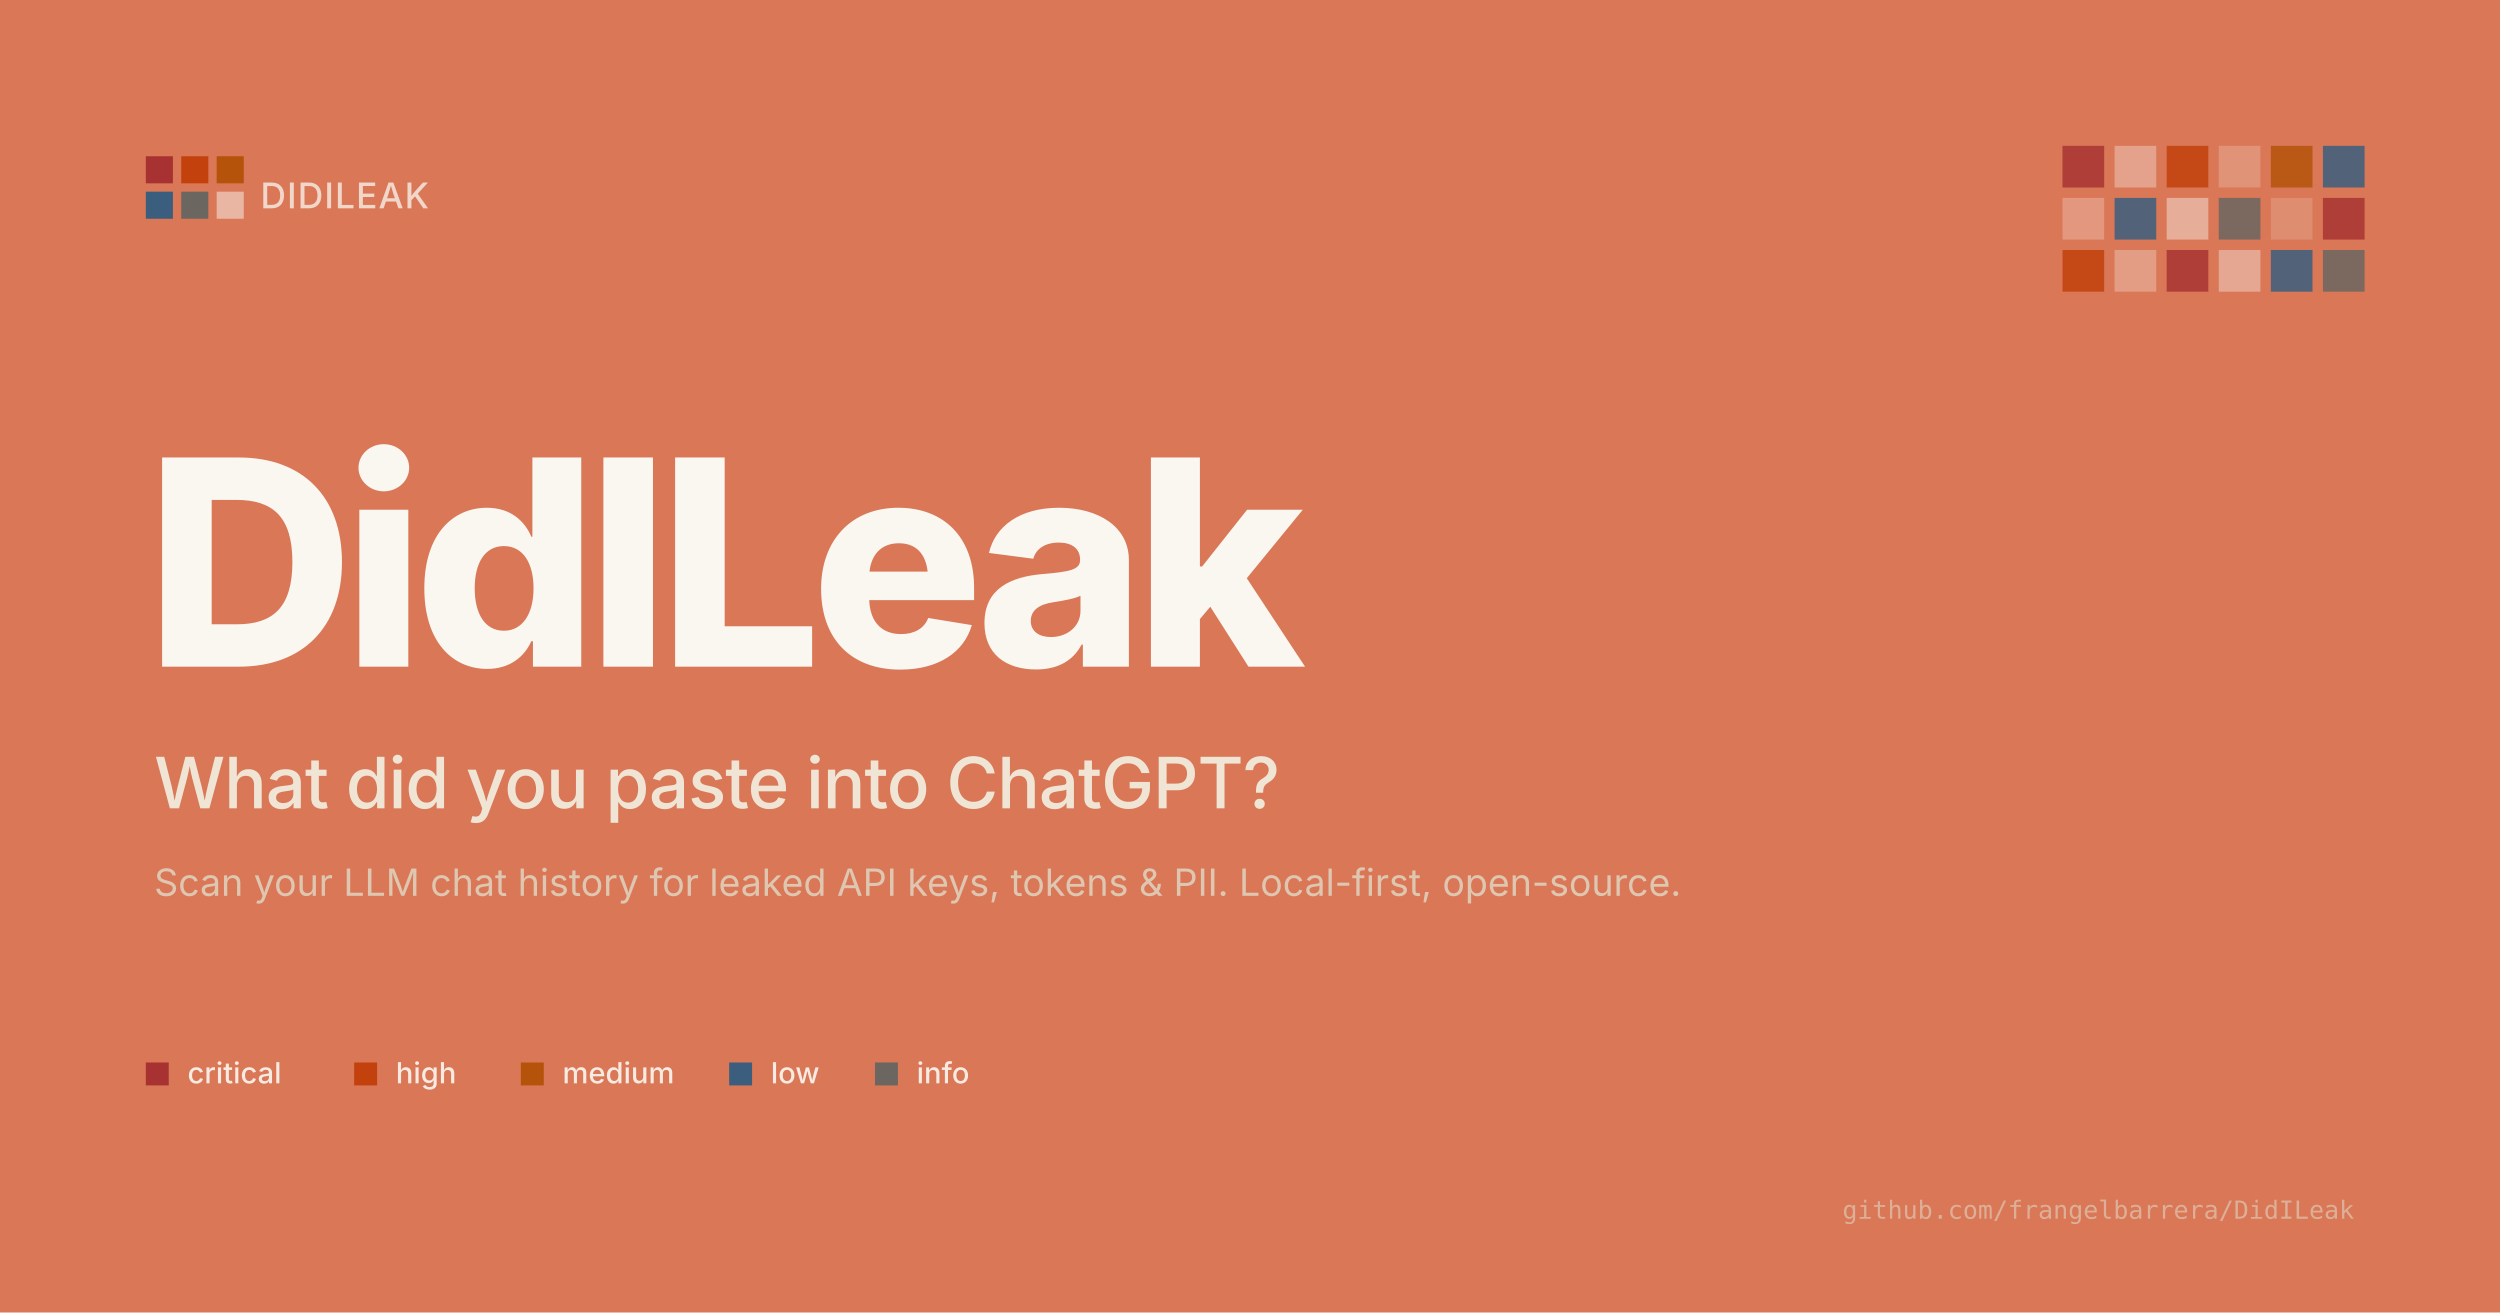
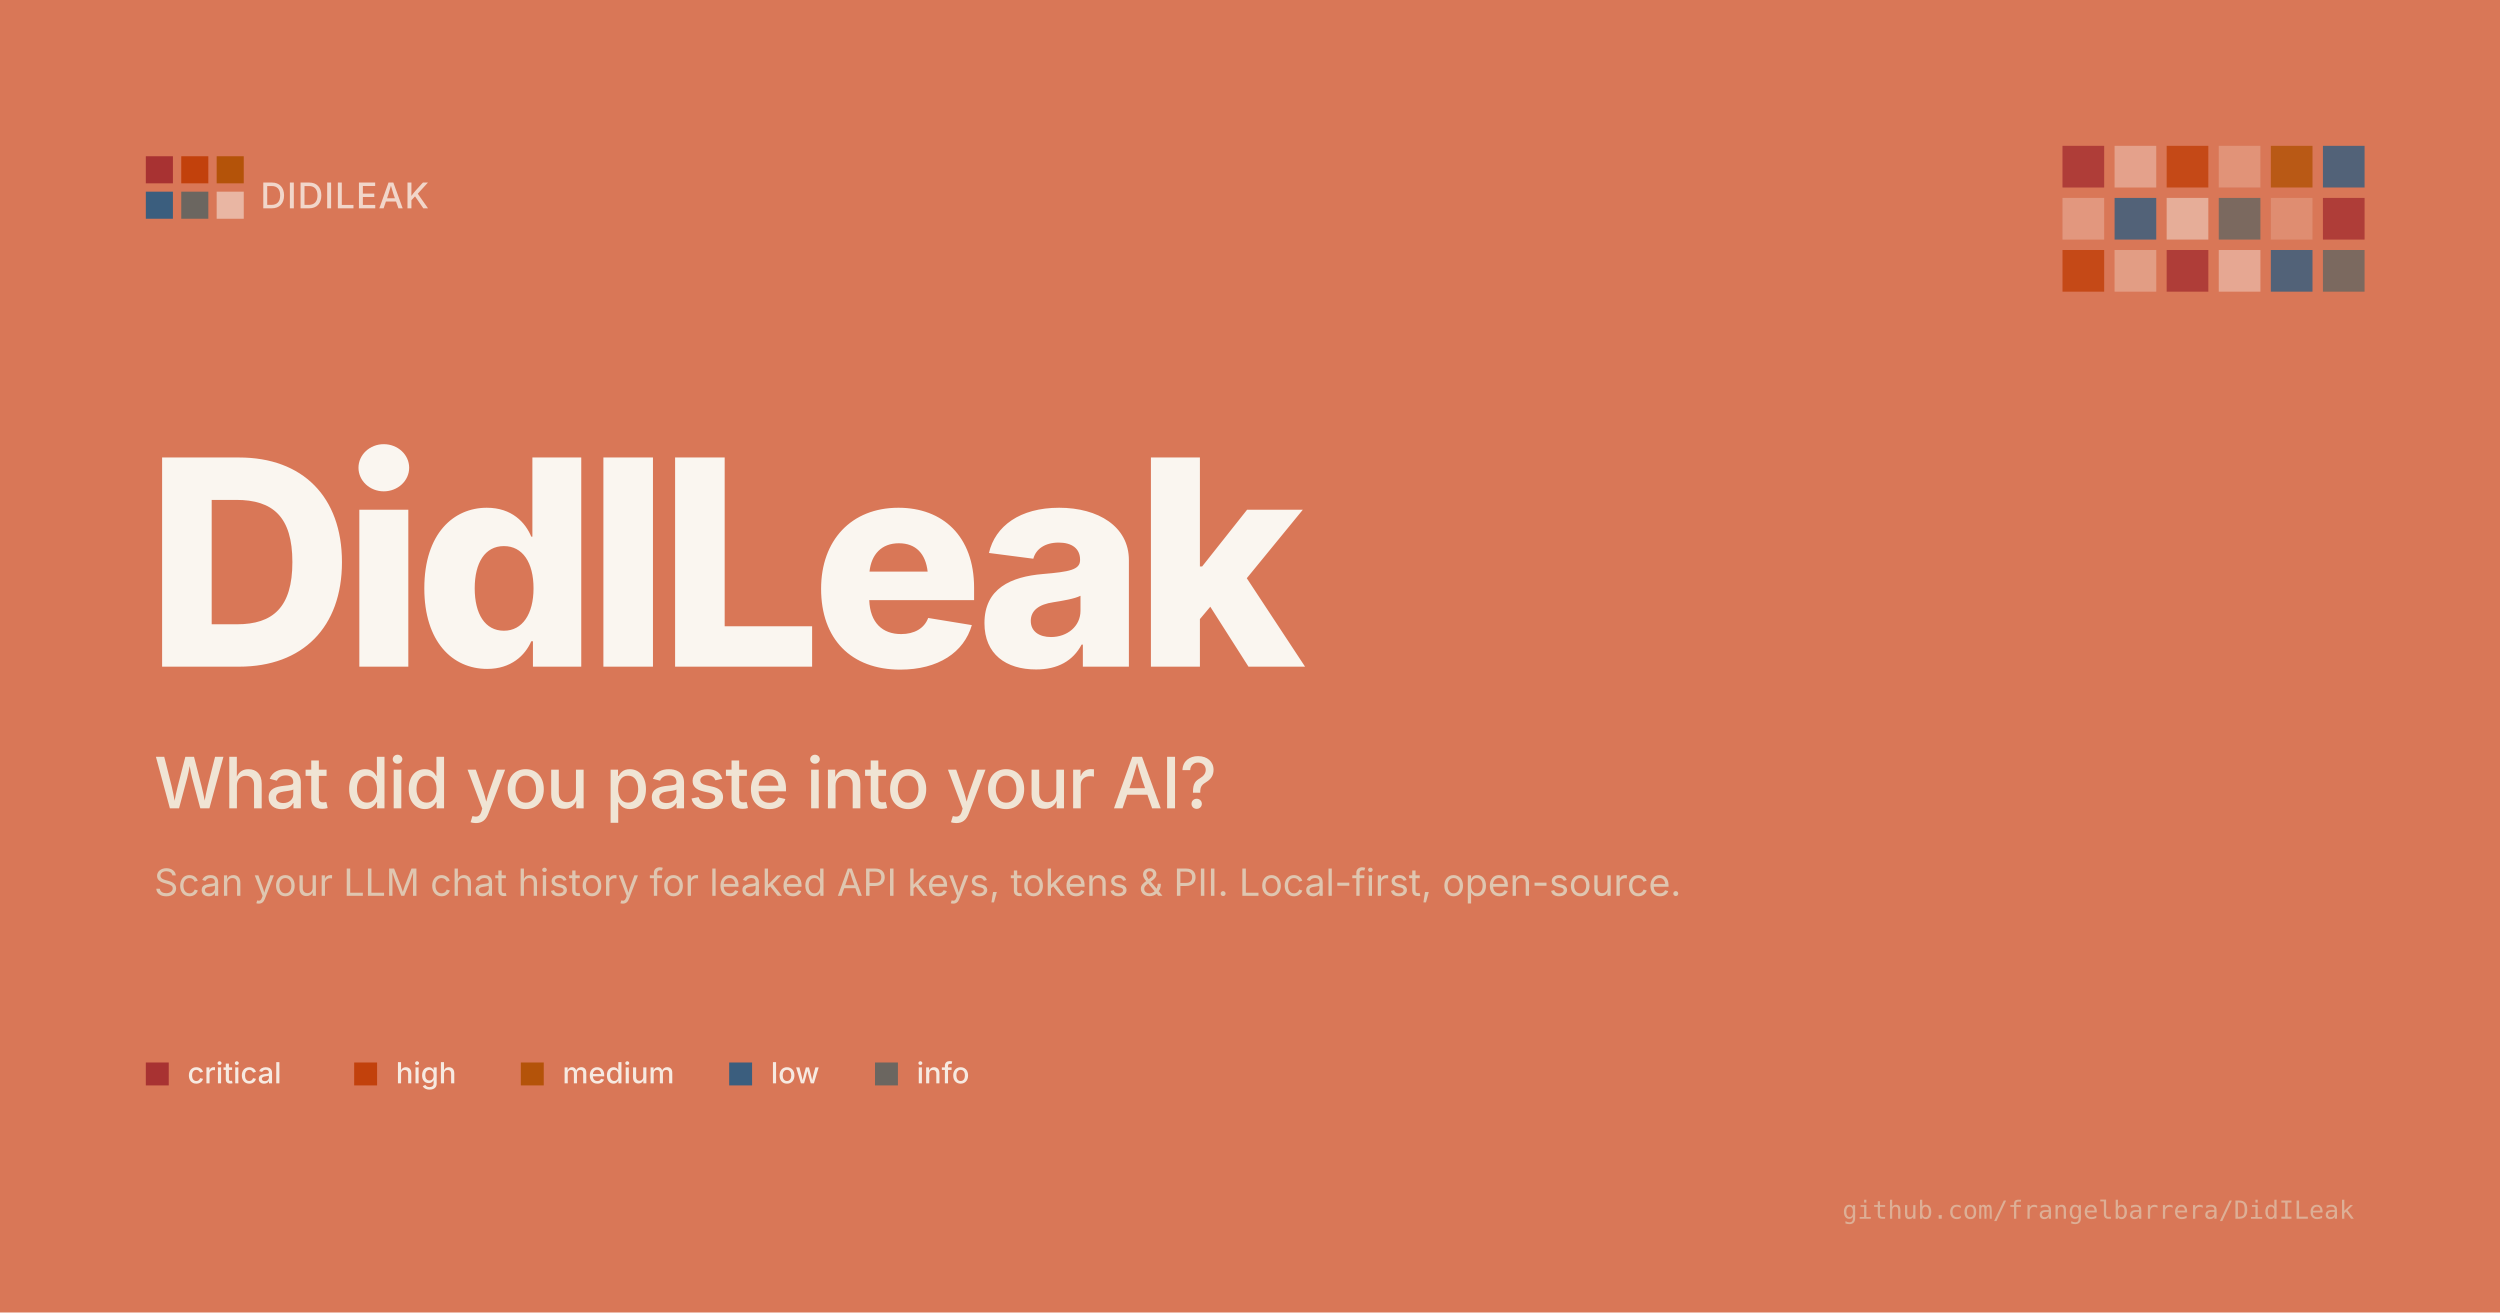
<svg xmlns="http://www.w3.org/2000/svg" viewBox="0 0 1200 630" width="1200" height="630" role="img" aria-label="DidILeak — LLM history secret scanner">
  <rect width="1200" height="630" fill="#d97757" />
  <g opacity="0.85">
    <rect x="990" y="70" width="20" height="20" fill="#a83232" />
    <rect x="1015" y="70" width="20" height="20" fill="#faf6f0" opacity="0.4" />
    <rect x="1040" y="70" width="20" height="20" fill="#c2410c" />
    <rect x="1065" y="70" width="20" height="20" fill="#faf6f0" opacity="0.25" />
    <rect x="1090" y="70" width="20" height="20" fill="#b45309" />
    <rect x="1115" y="70" width="20" height="20" fill="#3b5e7e" />
    <rect x="990" y="95" width="20" height="20" fill="#faf6f0" opacity="0.3" />
    <rect x="1015" y="95" width="20" height="20" fill="#3b5e7e" />
    <rect x="1040" y="95" width="20" height="20" fill="#faf6f0" opacity="0.5" />
    <rect x="1065" y="95" width="20" height="20" fill="#6b6660" />
    <rect x="1090" y="95" width="20" height="20" fill="#faf6f0" opacity="0.2" />
    <rect x="1115" y="95" width="20" height="20" fill="#a83232" />
    <rect x="990" y="120" width="20" height="20" fill="#c2410c" />
    <rect x="1015" y="120" width="20" height="20" fill="#faf6f0" opacity="0.35" />
    <rect x="1040" y="120" width="20" height="20" fill="#a83232" />
    <rect x="1065" y="120" width="20" height="20" fill="#faf6f0" opacity="0.45" />
    <rect x="1090" y="120" width="20" height="20" fill="#3b5e7e" />
    <rect x="1115" y="120" width="20" height="20" fill="#6b6660" />
  </g>
  <g transform="translate(70, 75)">
    <rect x="0" y="0" width="13" height="13" fill="#a83232" />
    <rect x="17" y="0" width="13" height="13" fill="#c2410c" />
    <rect x="34" y="0" width="13" height="13" fill="#b45309" />
    <rect x="0" y="17" width="13" height="13" fill="#3b5e7e" />
    <rect x="17" y="17" width="13" height="13" fill="#6b6660" />
    <rect x="34" y="17" width="13" height="13" fill="#faf6f0" opacity="0.5" />
  </g>
  <text x="125" y="100" font-family="Inter, -apple-system, BlinkMacSystemFont, 'Segoe UI', sans-serif" font-size="17" font-weight="500" fill="#faf6f0" opacity="0.75" letter-spacing="0.5">DIDILEAK</text>
  <text x="70" y="320" font-family="Inter, -apple-system, BlinkMacSystemFont, 'Segoe UI', sans-serif" font-size="138" font-weight="800" fill="#faf6f0" letter-spacing="-5">DidILeak</text>
-   <text x="74" y="388" font-family="Inter, -apple-system, BlinkMacSystemFont, 'Segoe UI', sans-serif" font-size="34" font-weight="500" fill="#f0e4d4" letter-spacing="-0.5">What did you paste into ChatGPT?</text>
+   <text x="74" y="388" font-family="Inter, -apple-system, BlinkMacSystemFont, 'Segoe UI', sans-serif" font-size="34" font-weight="500" fill="#f0e4d4" letter-spacing="-0.5">What did you paste into your AI?</text>
  <text x="74" y="430" font-family="Inter, -apple-system, BlinkMacSystemFont, 'Segoe UI', sans-serif" font-size="18" font-weight="400" fill="#e0d4c0" opacity="0.85">Scan your LLM chat history for leaked API keys, tokens &amp; PII. Local-first, open-source.</text>
  <g transform="translate(70, 510)" font-family="Inter, -apple-system, BlinkMacSystemFont, 'Segoe UI', sans-serif" font-size="14" font-weight="500" fill="#faf6f0">
    <rect x="0" y="0" width="11" height="11" fill="#a83232" />
    <text x="20" y="10" opacity="0.9">critical</text>
    <rect x="100" y="0" width="11" height="11" fill="#c2410c" />
    <text x="120" y="10" opacity="0.9">high</text>
    <rect x="180" y="0" width="11" height="11" fill="#b45309" />
    <text x="200" y="10" opacity="0.9">medium</text>
    <rect x="280" y="0" width="11" height="11" fill="#3b5e7e" />
    <text x="300" y="10" opacity="0.9">low</text>
    <rect x="350" y="0" width="11" height="11" fill="#6b6660" />
    <text x="370" y="10" opacity="0.9">info</text>
  </g>
  <text x="1130" y="585" text-anchor="end" font-family="JetBrains Mono, SF Mono, ui-monospace, Menlo, monospace" font-size="12" fill="#e0d4c0" opacity="0.6">github.com/frangelbarrera/DidILeak</text>
</svg>
